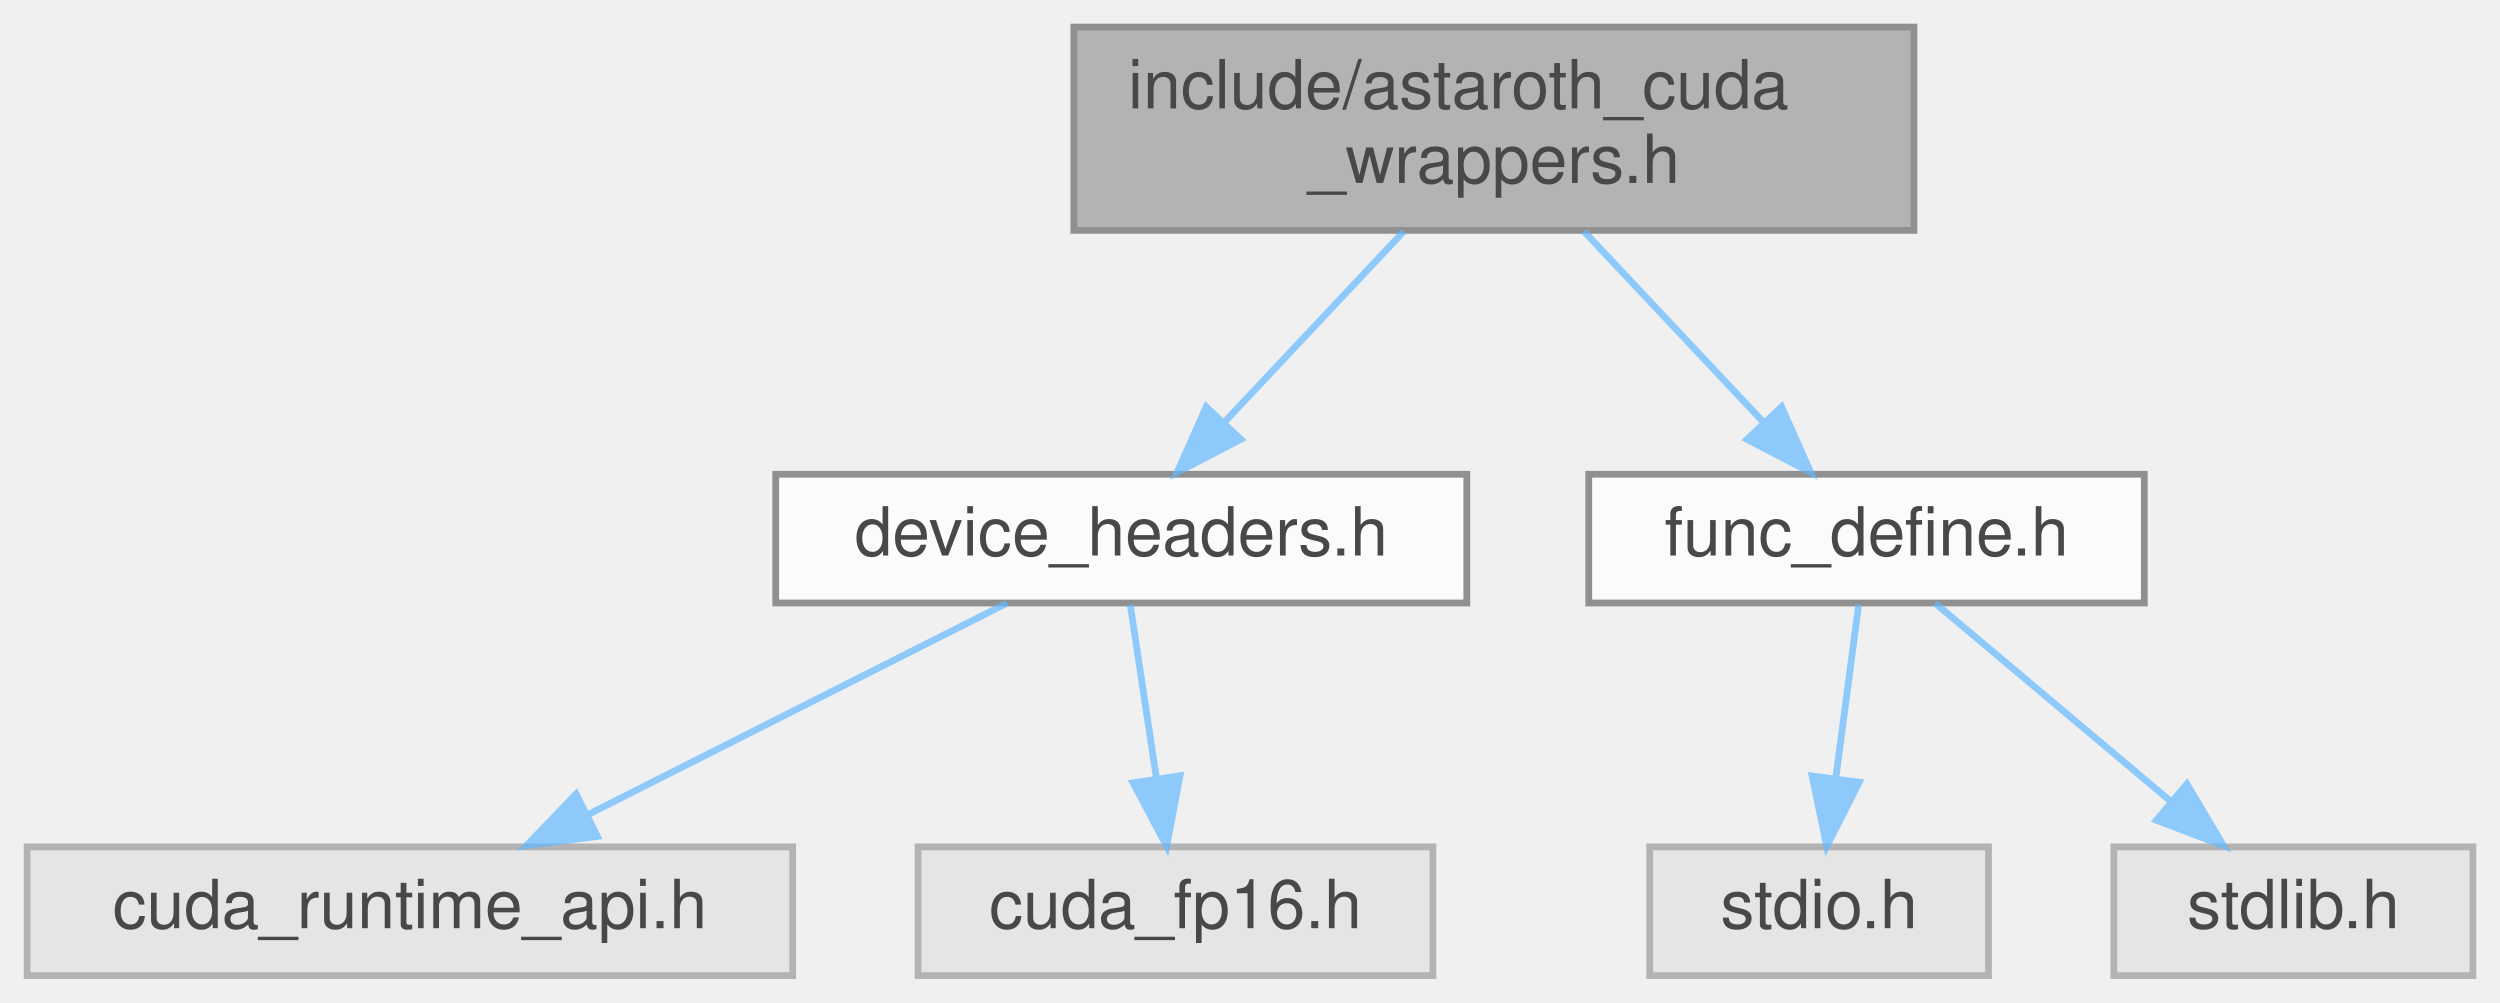
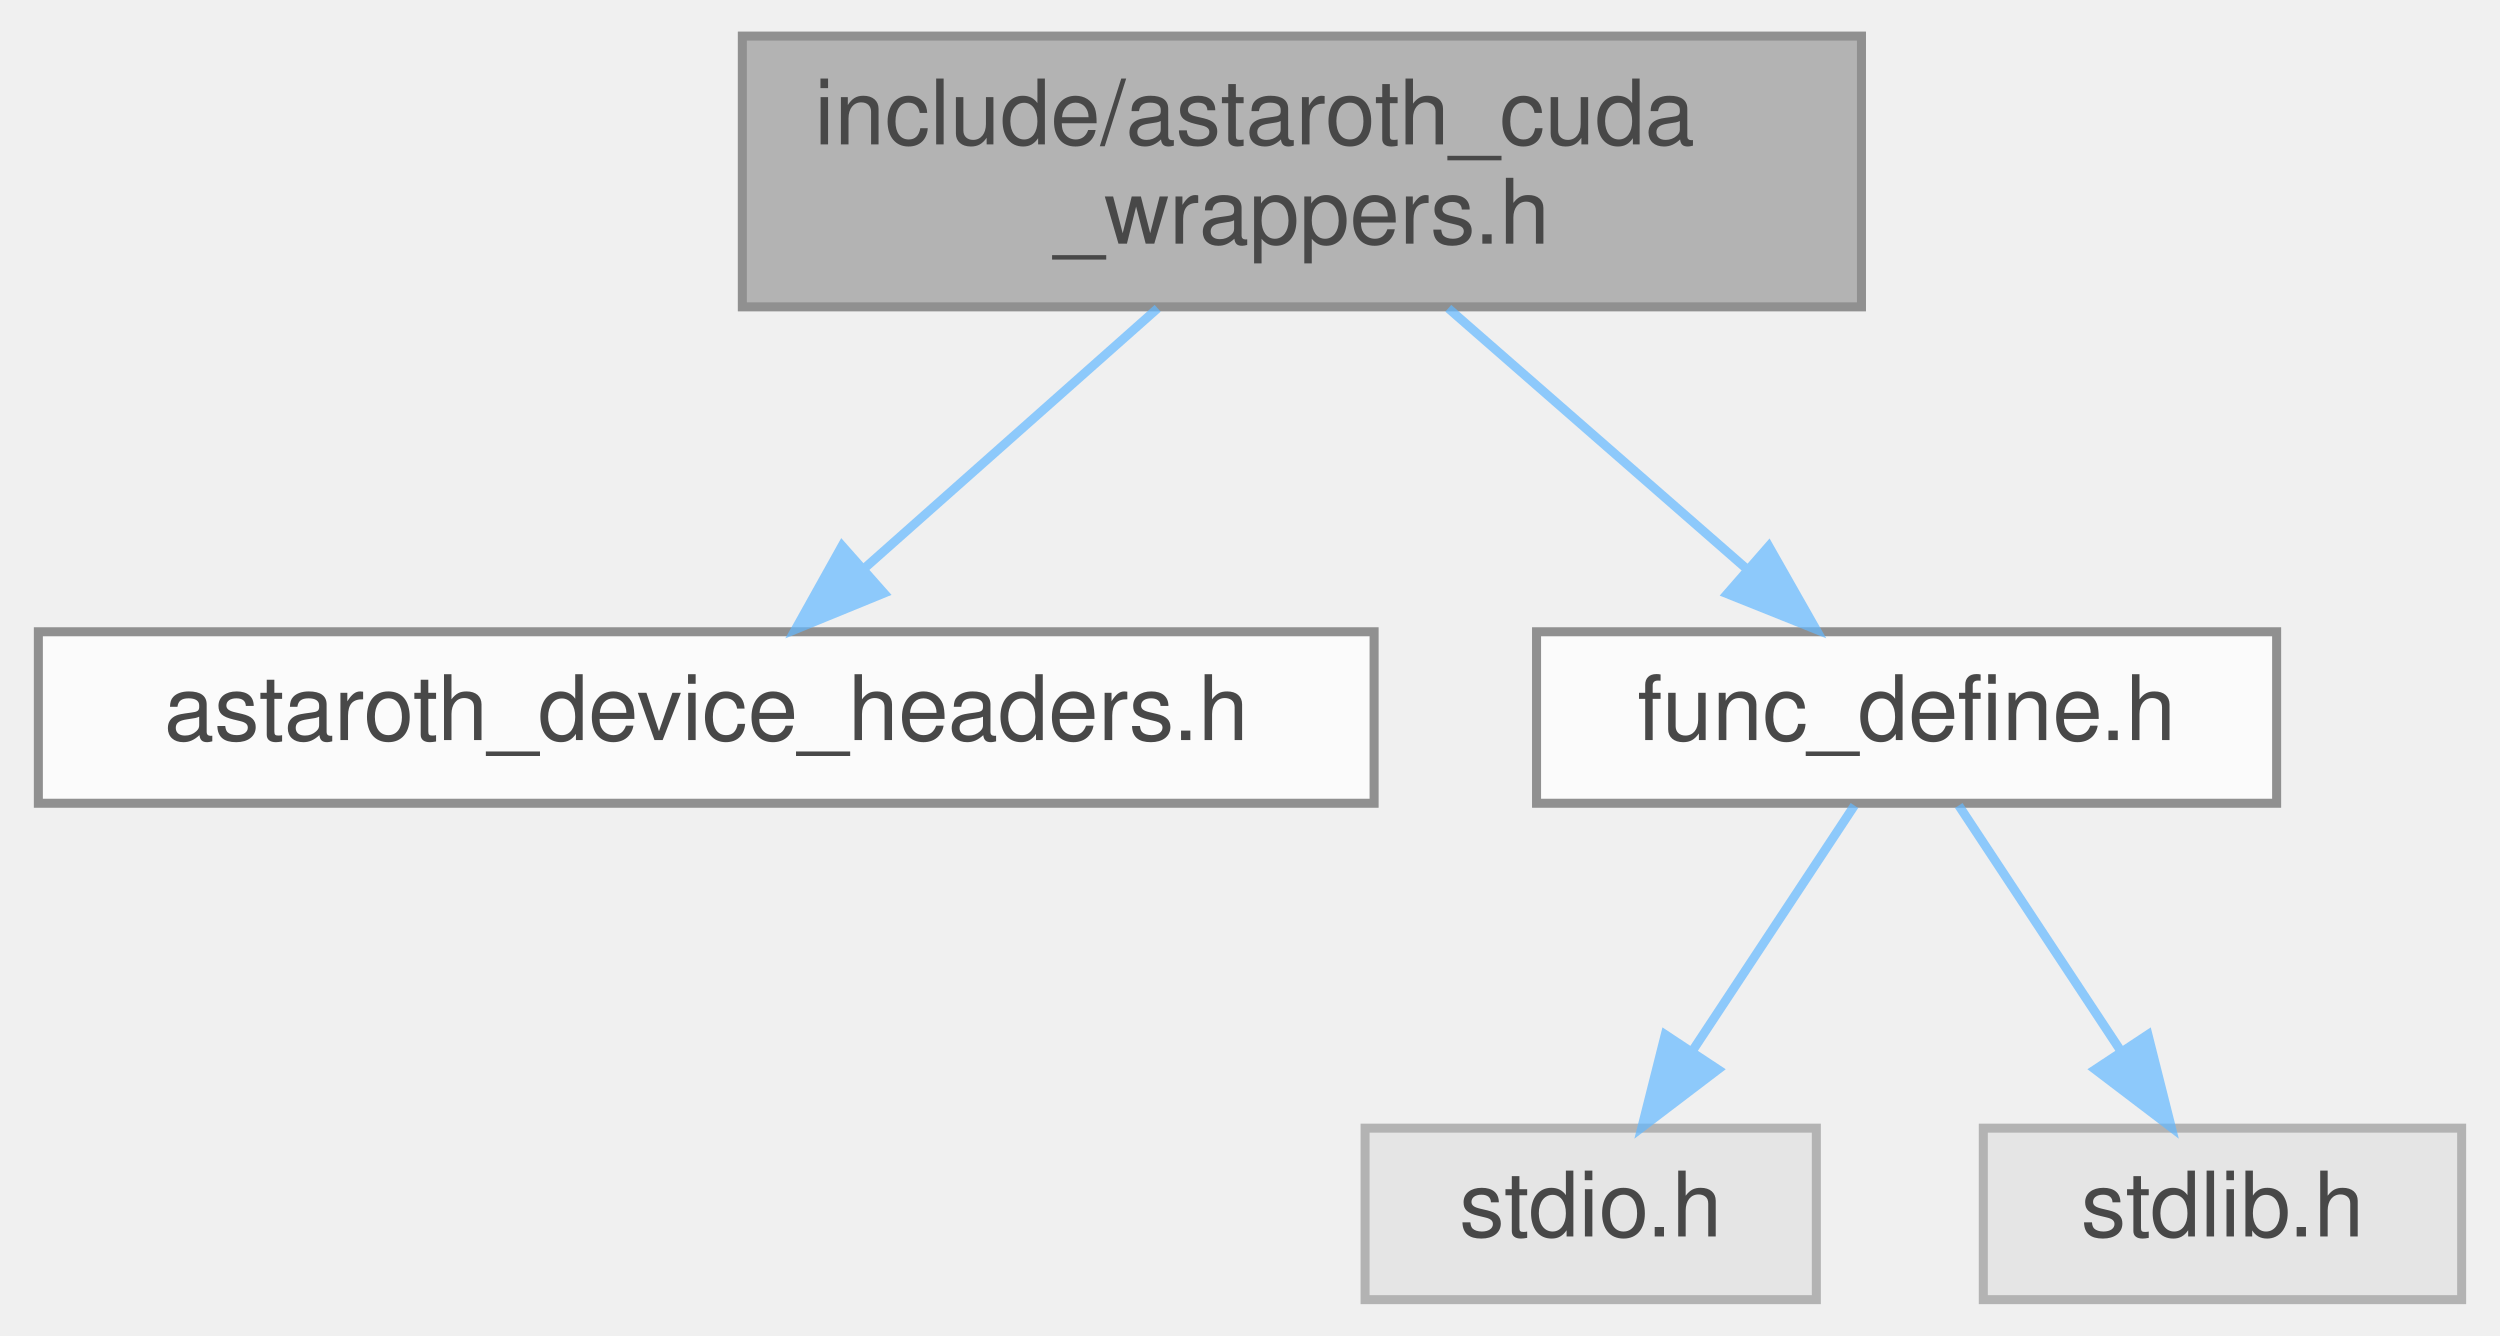
- <svg xmlns="http://www.w3.org/2000/svg" xmlns:xlink="http://www.w3.org/1999/xlink" width="369pt" height="148pt" viewBox="0.00 0.00 369.00 148.00">
+ <svg xmlns="http://www.w3.org/2000/svg" xmlns:xlink="http://www.w3.org/1999/xlink" width="277pt" height="148pt" viewBox="0.00 0.00 276.50 148.00">
  <svg id="main" version="1.1" xml:space="preserve">
    <style type="text/css">
.node, .edge {opacity: 0.7;}
.node.selected, .edge.selected {opacity: 1;}
.edge:hover path { stroke: red; }
.edge:hover polygon { stroke: red; fill: red; }
</style>
    <svg id="graph" class="graph">
      <g id="graph0" class="graph" transform="scale(1 1) rotate(0) translate(4 144)">
        <g id="Node000001" class="node">
          <g id="a_Node000001">
            <a xlink:title=" ">
-               <polygon fill="#999999" stroke="#666666" points="278.5,-140 154.5,-140 154.5,-110 278.5,-110 278.5,-140" />
-               <text text-anchor="start" x="162.5" y="-128" font-family="Helvetica,sans-Serif" font-size="10.00">include/astaroth_cuda</text>
-               <text text-anchor="middle" x="216.5" y="-117" font-family="Helvetica,sans-Serif" font-size="10.00">_wrappers.h</text>
+               <polygon fill="#999999" stroke="#666666" points="202,-140 78,-140 78,-110 202,-110 202,-140" />
+               <text text-anchor="start" x="86" y="-128" font-family="Helvetica,sans-Serif" font-size="10.00">include/astaroth_cuda</text>
+               <text text-anchor="middle" x="140" y="-117" font-family="Helvetica,sans-Serif" font-size="10.00">_wrappers.h</text>
            </a>
          </g>
        </g>
        <g id="Node000002" class="node">
          <g id="a_Node000002">
-             <a xlink:href="device__headers_8h.html" target="_top" xlink:title=" ">
-               <polygon fill="white" stroke="#666666" points="212.5,-74 110.5,-74 110.5,-55 212.5,-55 212.5,-74" />
-               <text text-anchor="middle" x="161.5" y="-62" font-family="Helvetica,sans-Serif" font-size="10.00">device_headers.h</text>
+             <a xlink:href="astaroth__device__headers_8h.html" target="_top" xlink:title=" ">
+               <polygon fill="white" stroke="#666666" points="148,-74 0,-74 0,-55 148,-55 148,-74" />
+               <text text-anchor="middle" x="74" y="-62" font-family="Helvetica,sans-Serif" font-size="10.00">astaroth_device_headers.h</text>
            </a>
          </g>
        </g>
        <g id="edge1_Node000001_Node000002" class="edge">
          <g id="a_edge1_Node000001_Node000002">
            <a xlink:title=" ">
-               <path fill="none" stroke="#63b8ff" d="M203.19,-109.84C195.2,-101.35 185.02,-90.52 176.72,-81.69" />
-               <polygon fill="#63b8ff" stroke="#63b8ff" points="179.14,-79.15 169.74,-74.27 174.04,-83.95 179.14,-79.15" />
-             </a>
-           </g>
-         </g>
-         <g id="Node000005" class="node">
-           <g id="a_Node000005">
-             <a xlink:href="func__define_8h.html" target="_top" xlink:title=" ">
-               <polygon fill="white" stroke="#666666" points="312.5,-74 230.5,-74 230.5,-55 312.5,-55 312.5,-74" />
-               <text text-anchor="middle" x="271.5" y="-62" font-family="Helvetica,sans-Serif" font-size="10.00">func_define.h</text>
-             </a>
-           </g>
-         </g>
-         <g id="edge4_Node000001_Node000005" class="edge">
-           <g id="a_edge4_Node000001_Node000005">
-             <a xlink:title=" ">
-               <path fill="none" stroke="#63b8ff" d="M229.81,-109.84C237.8,-101.35 247.98,-90.52 256.28,-81.69" />
-               <polygon fill="#63b8ff" stroke="#63b8ff" points="258.96,-83.95 263.26,-74.27 253.86,-79.15 258.96,-83.95" />
+               <path fill="none" stroke="#63b8ff" d="M124.02,-109.84C114.25,-101.17 101.73,-90.08 91.66,-81.15" />
+               <polygon fill="#63b8ff" stroke="#63b8ff" points="93.69,-78.28 83.89,-74.27 89.05,-83.52 93.69,-78.28" />
            </a>
          </g>
        </g>
        <g id="Node000003" class="node">
          <g id="a_Node000003">
-             <a xlink:title=" ">
-               <polygon fill="#e0e0e0" stroke="#999999" points="113,-19 0,-19 0,0 113,0 113,-19" />
-               <text text-anchor="middle" x="56.5" y="-7" font-family="Helvetica,sans-Serif" font-size="10.00">cuda_runtime_api.h</text>
+             <a xlink:href="func__define_8h.html" target="_top" xlink:title=" ">
+               <polygon fill="white" stroke="#666666" points="248,-74 166,-74 166,-55 248,-55 248,-74" />
+               <text text-anchor="middle" x="207" y="-62" font-family="Helvetica,sans-Serif" font-size="10.00">func_define.h</text>
            </a>
          </g>
        </g>
-         <g id="edge2_Node000002_Node000003" class="edge">
-           <g id="a_edge2_Node000002_Node000003">
+         <g id="edge2_Node000001_Node000003" class="edge">
+           <g id="a_edge2_Node000001_Node000003">
            <a xlink:title=" ">
-               <path fill="none" stroke="#63b8ff" d="M144.63,-54.98C127.89,-46.54 102,-33.47 82.61,-23.68" />
-               <polygon fill="#63b8ff" stroke="#63b8ff" points="84.18,-20.55 73.68,-19.17 81.03,-26.8 84.18,-20.55" />
+               <path fill="none" stroke="#63b8ff" d="M156.22,-109.84C166.24,-101.09 179.11,-89.85 189.38,-80.88" />
+               <polygon fill="#63b8ff" stroke="#63b8ff" points="191.73,-83.48 196.96,-74.27 187.13,-78.21 191.73,-83.48" />
            </a>
          </g>
        </g>
        <g id="Node000004" class="node">
          <g id="a_Node000004">
            <a xlink:title=" ">
-               <polygon fill="#e0e0e0" stroke="#999999" points="207.5,-19 131.5,-19 131.5,0 207.5,0 207.5,-19" />
-               <text text-anchor="middle" x="169.5" y="-7" font-family="Helvetica,sans-Serif" font-size="10.00">cuda_fp16.h</text>
+               <polygon fill="#e0e0e0" stroke="#999999" points="197,-19 147,-19 147,0 197,0 197,-19" />
+               <text text-anchor="middle" x="172" y="-7" font-family="Helvetica,sans-Serif" font-size="10.00">stdio.h</text>
            </a>
          </g>
        </g>
-         <g id="edge3_Node000002_Node000004" class="edge">
-           <g id="a_edge3_Node000002_Node000004">
+         <g id="edge3_Node000003_Node000004" class="edge">
+           <g id="a_edge3_Node000003_Node000004">
            <a xlink:title=" ">
-               <path fill="none" stroke="#63b8ff" d="M162.82,-54.75C163.87,-47.8 165.37,-37.85 166.69,-29.13" />
-               <polygon fill="#63b8ff" stroke="#63b8ff" points="170.17,-29.5 168.2,-19.09 163.25,-28.45 170.17,-29.5" />
+               <path fill="none" stroke="#63b8ff" d="M201.22,-54.75C196.38,-47.42 189.32,-36.73 183.36,-27.7" />
+               <polygon fill="#63b8ff" stroke="#63b8ff" points="186.1,-25.5 177.67,-19.09 180.26,-29.36 186.1,-25.5" />
            </a>
          </g>
        </g>
-         <g id="Node000006" class="node">
-           <g id="a_Node000006">
+         <g id="Node000005" class="node">
+           <g id="a_Node000005">
            <a xlink:title=" ">
-               <polygon fill="#e0e0e0" stroke="#999999" points="289.5,-19 239.5,-19 239.5,0 289.5,0 289.5,-19" />
-               <text text-anchor="middle" x="264.5" y="-7" font-family="Helvetica,sans-Serif" font-size="10.00">stdio.h</text>
+               <polygon fill="#e0e0e0" stroke="#999999" points="268.5,-19 215.5,-19 215.5,0 268.5,0 268.5,-19" />
+               <text text-anchor="middle" x="242" y="-7" font-family="Helvetica,sans-Serif" font-size="10.00">stdlib.h</text>
            </a>
          </g>
        </g>
-         <g id="edge5_Node000005_Node000006" class="edge">
-           <g id="a_edge5_Node000005_Node000006">
+         <g id="edge4_Node000003_Node000005" class="edge">
+           <g id="a_edge4_Node000003_Node000005">
            <a xlink:title=" ">
-               <path fill="none" stroke="#63b8ff" d="M270.34,-54.75C269.43,-47.8 268.11,-37.85 266.96,-29.13" />
-               <polygon fill="#63b8ff" stroke="#63b8ff" points="270.41,-28.54 265.63,-19.09 263.47,-29.46 270.41,-28.54" />
-             </a>
-           </g>
-         </g>
-         <g id="Node000007" class="node">
-           <g id="a_Node000007">
-             <a xlink:title=" ">
-               <polygon fill="#e0e0e0" stroke="#999999" points="361,-19 308,-19 308,0 361,0 361,-19" />
-               <text text-anchor="middle" x="334.5" y="-7" font-family="Helvetica,sans-Serif" font-size="10.00">stdlib.h</text>
-             </a>
-           </g>
-         </g>
-         <g id="edge6_Node000005_Node000007" class="edge">
-           <g id="a_edge6_Node000005_Node000007">
-             <a xlink:title=" ">
-               <path fill="none" stroke="#63b8ff" d="M281.62,-54.98C290.94,-47.15 304.97,-35.34 316.24,-25.86" />
-               <polygon fill="#63b8ff" stroke="#63b8ff" points="318.79,-28.29 324.19,-19.17 314.29,-22.93 318.79,-28.29" />
+               <path fill="none" stroke="#63b8ff" d="M212.78,-54.75C217.62,-47.42 224.68,-36.73 230.64,-27.7" />
+               <polygon fill="#63b8ff" stroke="#63b8ff" points="233.74,-29.36 236.33,-19.09 227.9,-25.5 233.74,-29.36" />
            </a>
          </g>
        </g>
      </g>
    </svg>
  </svg>
  <style type="text/css">

[data-mouse-over-selected='false'] { opacity: 0.7; }
[data-mouse-over-selected='true']  { opacity: 1.0; }

</style>
</svg>
